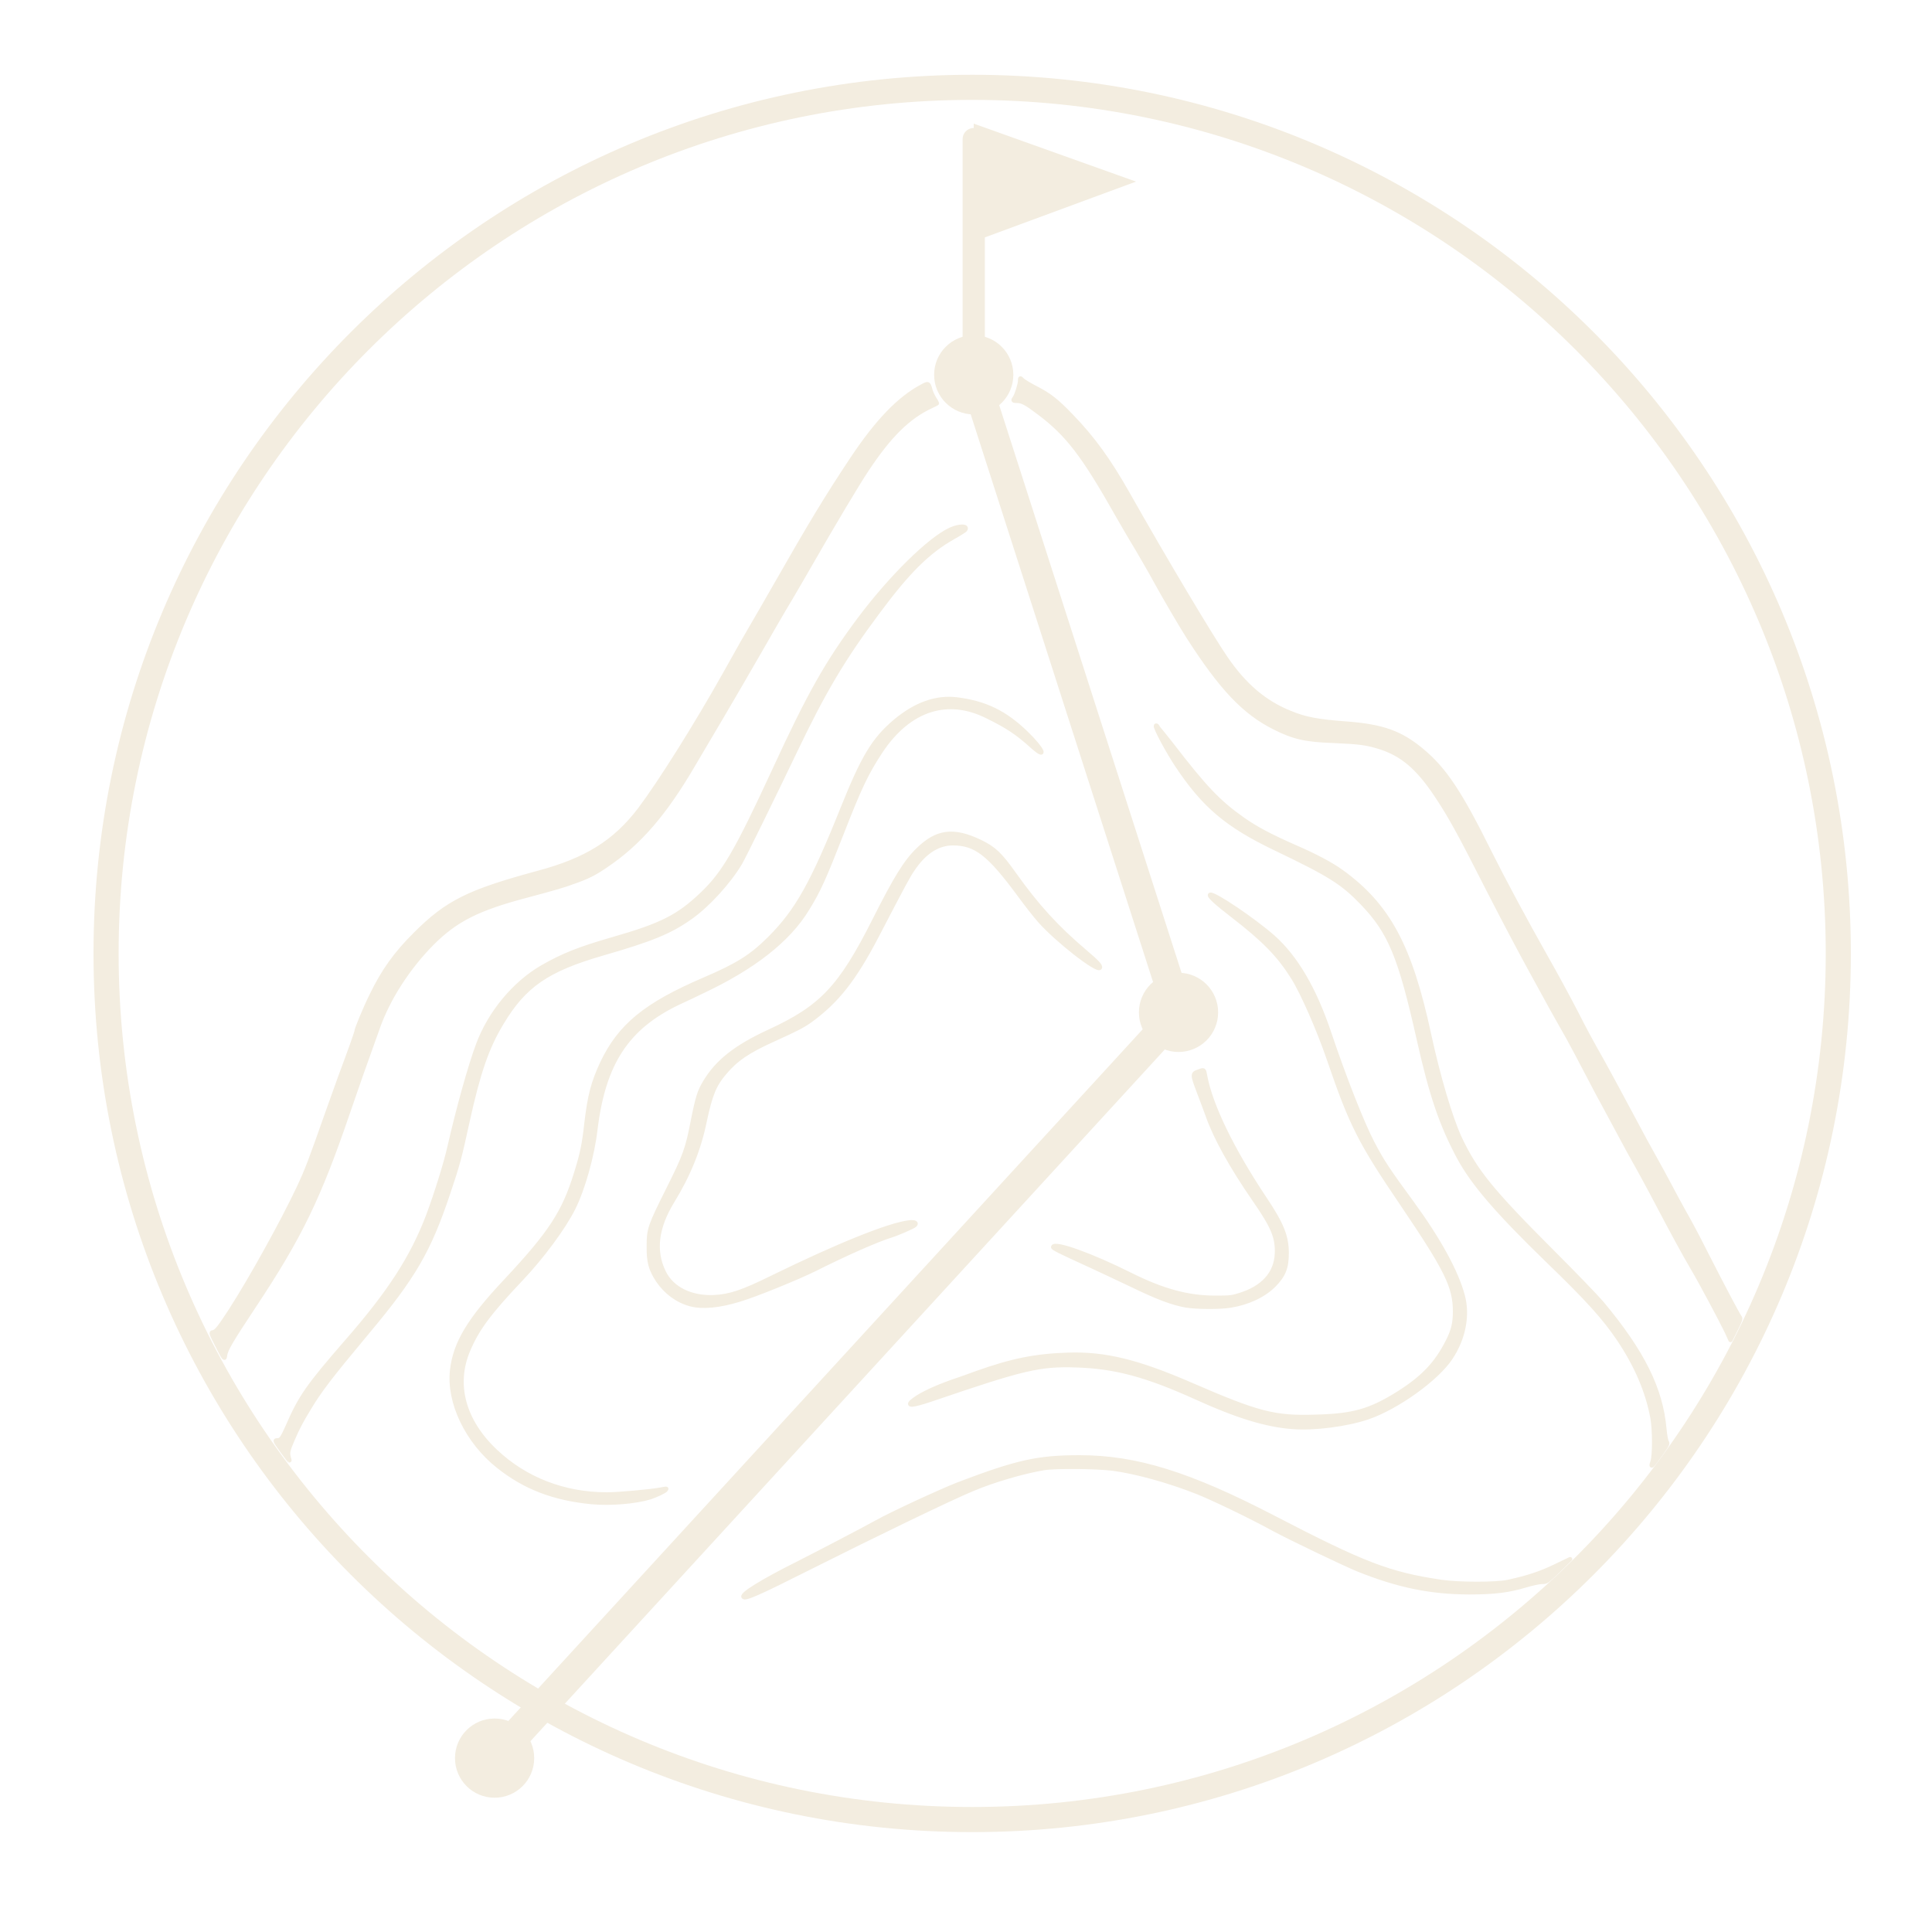
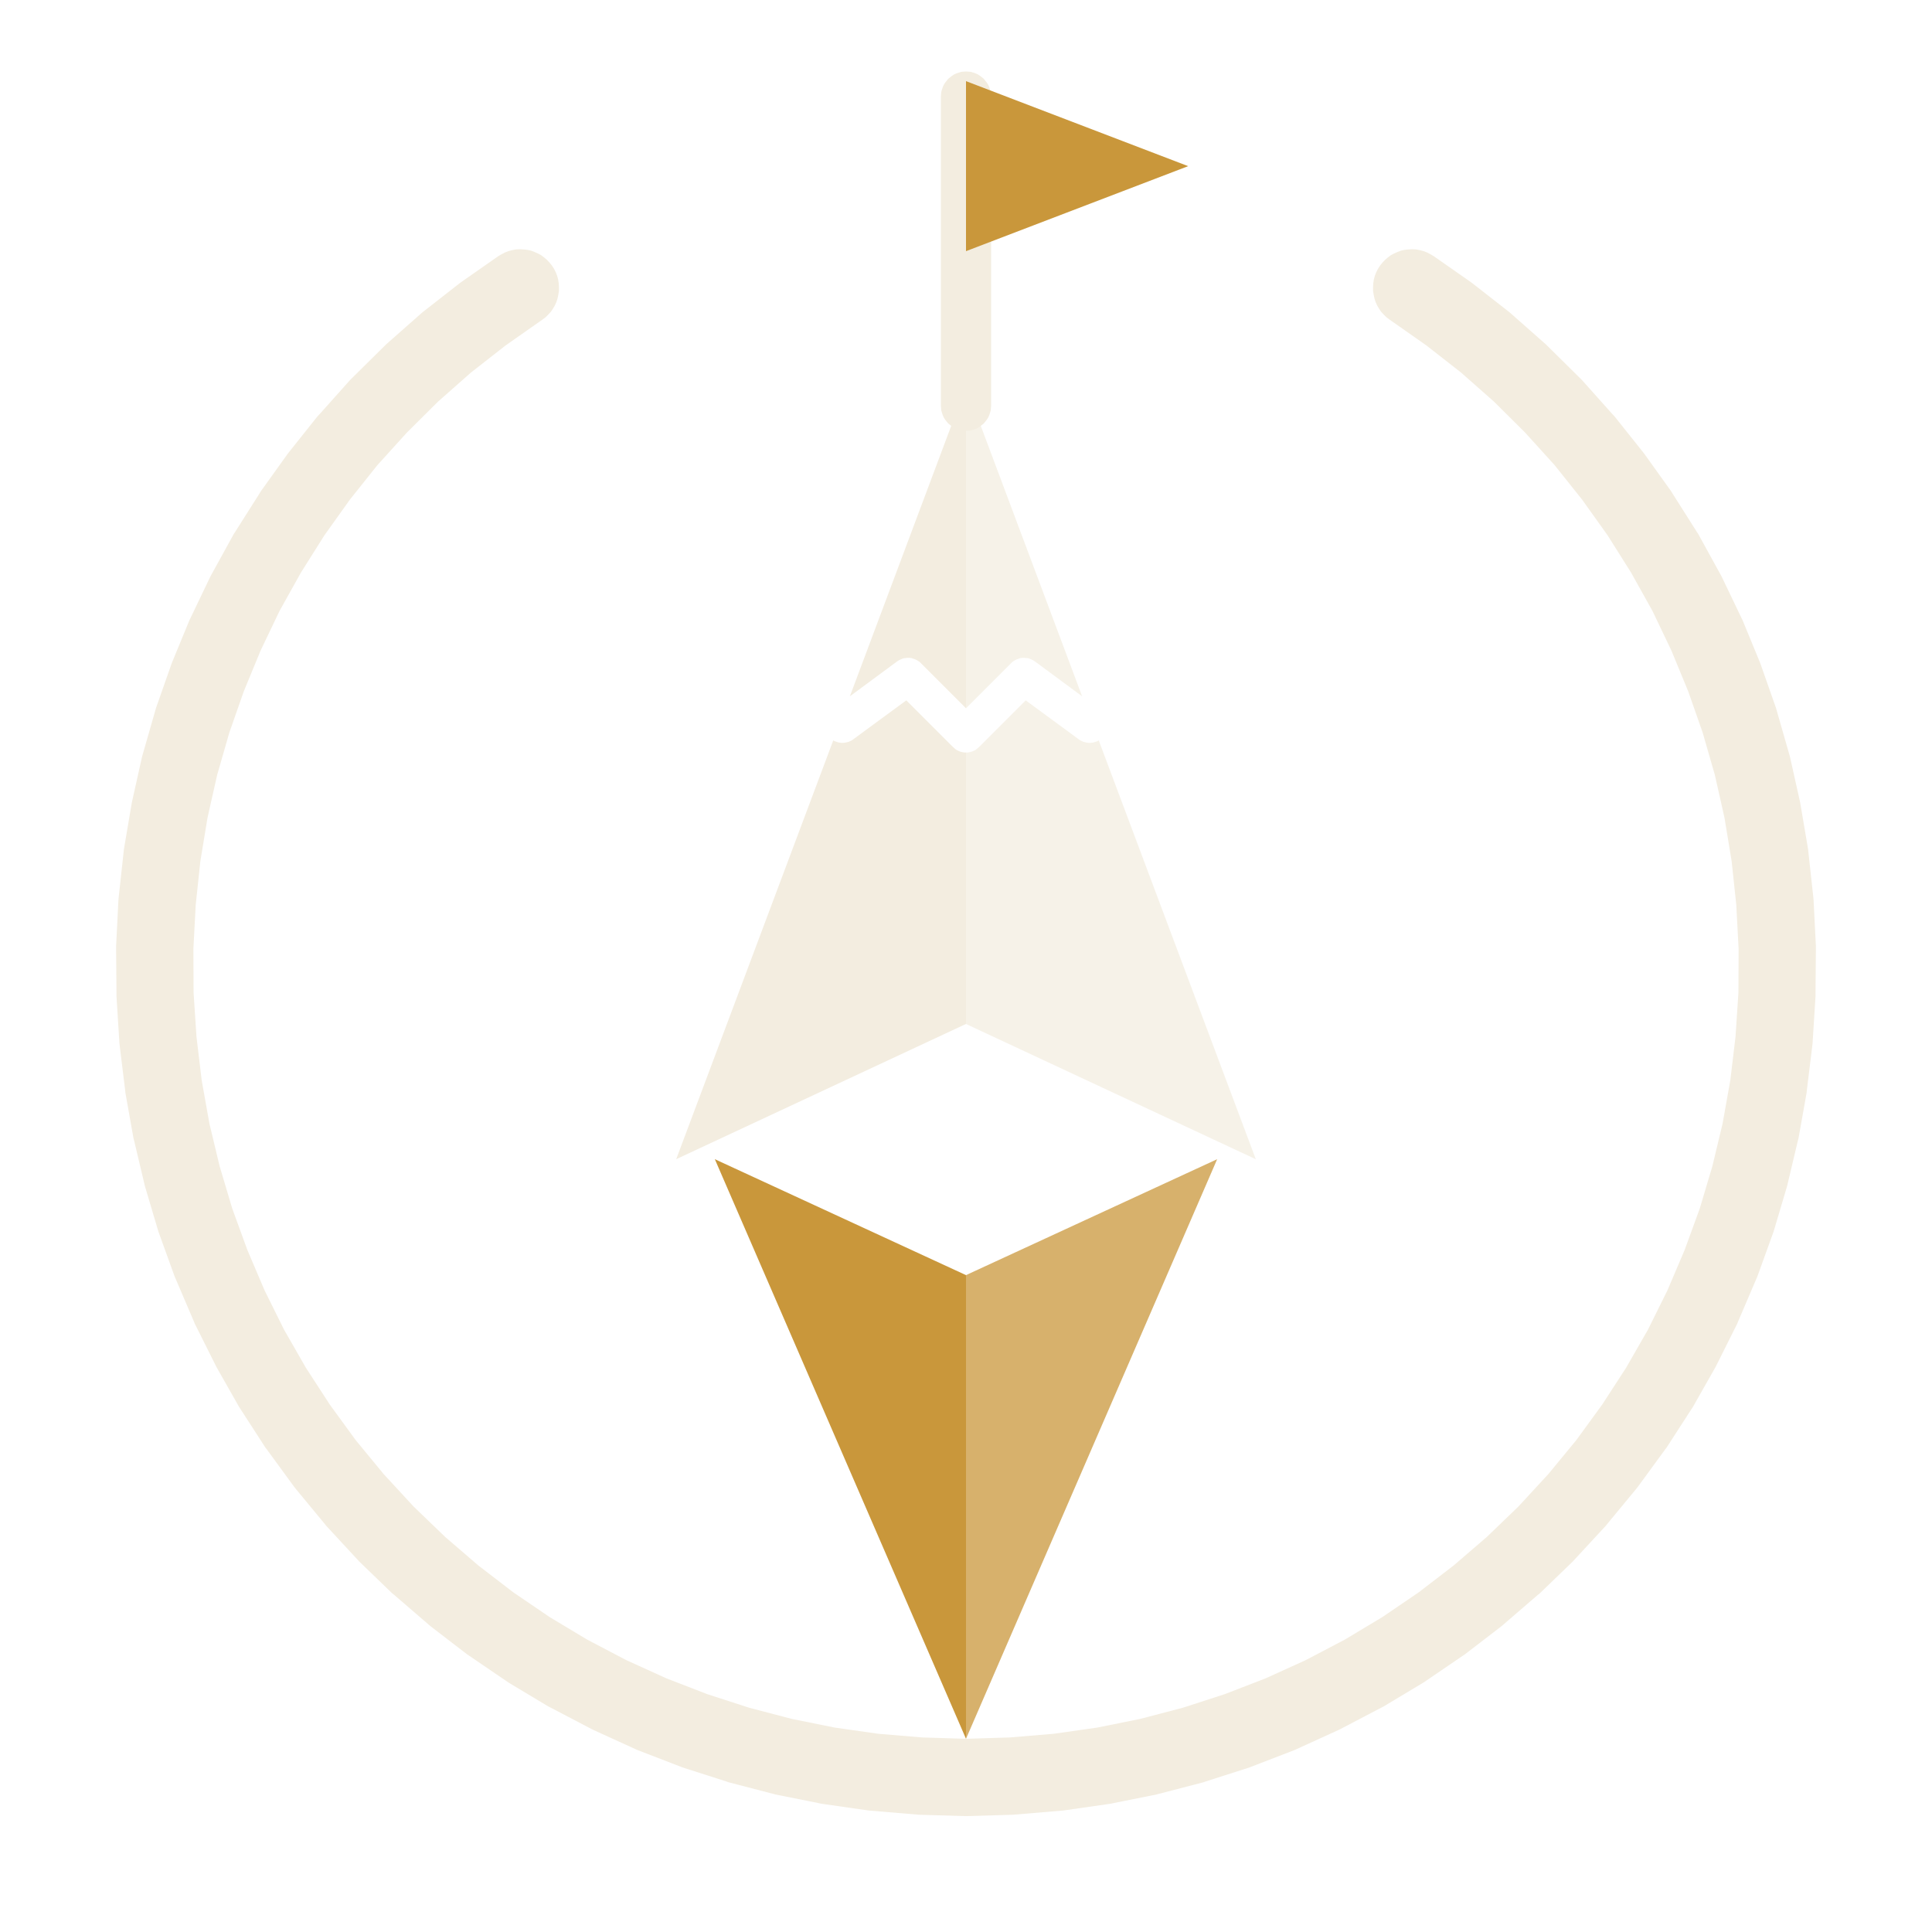
- <svg xmlns="http://www.w3.org/2000/svg" viewBox="0 0 100 100" role="img" aria-label="SuRoute">
-   <circle cx="50.32" cy="49.35" r="44.83" fill="none" stroke="#F3EDE0" stroke-width="1.30" />
-   <path fill="#F3EDE0" fill-rule="evenodd" stroke="#F3EDE0" stroke-width="0.22" stroke-linejoin="round" d="M38.48 82.65C38.39 82.51 39.49 81.83 41.23 80.96C42.20 80.47 44.75 79.14 45.34 78.81C46.16 78.35 48.65 77.20 49.62 76.82C52.65 75.67 53.71 75.43 55.88 75.43C58.81 75.43 61.56 76.29 65.88 78.53C70.60 80.98 71.90 81.48 74.62 81.88C75.50 82.01 77.46 82.01 78.05 81.88C79.10 81.65 79.73 81.44 80.50 81.07L81.27 80.70L80.67 81.29C80.06 81.87 80.06 81.88 79.82 81.88C79.68 81.88 79.30 81.96 78.97 82.06C78.07 82.33 77.34 82.42 76.02 82.42C74.04 82.41 72.37 82.07 70.30 81.24C69.55 80.93 66.83 79.63 65.92 79.14C64.76 78.50 62.74 77.53 61.95 77.22C60.51 76.65 58.81 76.18 57.62 76.02C56.79 75.91 54.62 75.89 54.02 75.99C52.96 76.17 51.44 76.61 50.35 77.07C49.25 77.52 45.22 79.47 41.98 81.10C39.26 82.47 38.56 82.78 38.48 82.65ZM30.63 77.75C28.67 77.56 27.17 76.99 25.79 75.89C24.18 74.61 23.21 72.59 23.40 70.92C23.56 69.52 24.28 68.32 26.15 66.33C28.49 63.83 29.19 62.77 29.82 60.72C30.13 59.73 30.23 59.25 30.35 58.17C30.52 56.71 30.70 56.03 31.17 55.02C32.09 53.09 33.42 52.00 36.45 50.70C38.20 49.95 38.89 49.51 39.83 48.58C41.26 47.15 42.05 45.74 43.61 41.85C44.68 39.18 45.23 38.27 46.33 37.34C47.39 36.45 48.46 36.07 49.52 36.20C50.98 36.38 52.02 36.88 53.12 37.95C53.95 38.75 54.23 39.34 53.45 38.65C52.68 37.95 52.16 37.60 51.12 37.09C49.05 36.04 47.05 36.69 45.59 38.88C44.85 40.00 44.49 40.76 43.57 43.12C42.65 45.47 42.38 46.08 41.78 47.05C40.81 48.65 38.99 50.08 36.32 51.33C36.02 51.48 35.49 51.73 35.14 51.89C32.46 53.16 31.24 55.01 30.82 58.45C30.66 59.83 30.17 61.56 29.67 62.55C29.17 63.55 28.05 65.06 26.97 66.20C25.32 67.94 24.69 68.79 24.23 69.89C23.48 71.66 23.99 73.55 25.64 75.11C27.18 76.57 29.20 77.35 31.41 77.35C32.02 77.35 33.66 77.20 34.20 77.10C34.52 77.04 34.51 77.04 34.47 77.10C34.43 77.18 34.00 77.38 33.65 77.50C32.90 77.73 31.61 77.84 30.63 77.75ZM85.53 75.67C85.65 75.33 85.64 73.99 85.53 73.38C85.28 72.03 84.71 70.69 83.80 69.33C83.04 68.20 82.17 67.24 80.11 65.25C77.49 62.71 76.23 61.24 75.51 59.90C74.61 58.22 74.09 56.70 73.45 53.85C72.47 49.48 71.95 48.24 70.51 46.74C69.49 45.68 68.84 45.27 66.00 43.91C63.52 42.72 62.32 41.71 60.93 39.62C60.46 38.92 59.76 37.62 59.83 37.56C59.84 37.54 59.88 37.56 59.91 37.61C59.93 37.66 60.04 37.80 60.14 37.91C60.24 38.03 60.45 38.30 60.61 38.50C62.38 40.80 63.07 41.52 64.33 42.41C65.00 42.88 65.73 43.27 67.00 43.83C68.11 44.31 68.91 44.74 69.45 45.13C71.86 46.88 72.99 48.99 73.97 53.55C74.44 55.72 75.06 57.81 75.54 58.87C76.35 60.60 77.17 61.62 80.35 64.80C81.49 65.94 82.64 67.13 82.91 67.45C85.02 69.98 85.97 71.89 86.15 73.97C86.18 74.27 86.23 74.57 86.27 74.63C86.33 74.72 86.31 74.77 85.97 75.25C85.47 75.95 85.43 75.98 85.53 75.67ZM14.61 75.11C14.21 74.55 14.21 74.55 14.37 74.55C14.54 74.55 14.62 74.43 14.88 73.85C15.55 72.30 15.95 71.74 17.92 69.47C20.16 66.91 21.34 65.09 22.17 62.90C22.59 61.77 23.08 60.20 23.27 59.35C23.72 57.37 24.34 55.15 24.75 54.06C25.36 52.42 26.62 50.90 28.07 50.06C29.16 49.44 29.96 49.12 31.69 48.62C34.24 47.89 35.10 47.46 36.35 46.27C37.48 45.19 38.14 44.05 40.05 39.92C41.89 35.92 42.81 34.30 44.47 32.07C46.09 29.90 48.12 27.90 49.20 27.41C49.66 27.20 50.13 27.21 49.95 27.43C49.91 27.47 49.63 27.65 49.32 27.82C48.02 28.56 46.99 29.58 45.42 31.70C43.63 34.10 42.62 35.81 41.15 38.89C39.97 41.35 38.53 44.29 38.31 44.67C37.72 45.66 36.65 46.83 35.77 47.46C34.69 48.23 33.73 48.62 31.20 49.35C28.32 50.18 27.13 51.00 25.96 52.96C25.20 54.22 24.76 55.50 24.20 58.04C23.78 59.96 23.71 60.23 23.20 61.75C22.20 64.73 21.43 66.07 19.00 68.97C17.10 71.25 16.56 71.95 15.99 72.90C15.56 73.61 15.42 73.88 15.15 74.50C14.91 75.05 14.88 75.20 14.94 75.42C14.97 75.52 14.99 75.60 14.98 75.60C14.97 75.60 14.81 75.38 14.61 75.11ZM66.90 73.86C65.54 73.76 64.02 73.29 61.95 72.35C59.35 71.17 57.72 70.73 55.70 70.67C53.80 70.61 52.99 70.80 48.25 72.42C47.16 72.79 46.83 72.80 47.34 72.43C47.71 72.16 48.40 71.83 49.28 71.52C49.72 71.37 50.29 71.17 50.55 71.07C52.40 70.41 53.63 70.17 55.30 70.12C57.19 70.06 58.87 70.47 61.60 71.65C65.12 73.18 65.96 73.40 68.10 73.33C70.06 73.28 70.93 73.03 72.41 72.10C73.67 71.30 74.36 70.57 74.94 69.42C75.22 68.87 75.31 68.49 75.31 67.88C75.31 66.60 74.88 65.73 72.63 62.40C70.41 59.13 69.96 58.26 68.80 54.87C68.26 53.29 67.42 51.38 66.93 50.60C66.21 49.45 65.45 48.66 63.79 47.38C62.96 46.74 62.53 46.35 62.64 46.31C62.85 46.24 64.90 47.63 65.89 48.50C67.08 49.56 68.04 51.20 68.81 53.50C69.58 55.79 70.51 58.15 71.03 59.14C71.53 60.10 71.81 60.53 73.08 62.26C74.46 64.15 75.38 65.82 75.71 67.06C75.99 68.09 75.75 69.29 75.08 70.29C74.36 71.37 72.34 72.82 70.83 73.35C69.73 73.73 68.03 73.95 66.90 73.86ZM11.26 69.67C10.93 69.03 10.91 68.97 11.01 68.96C11.18 68.95 11.34 68.75 11.94 67.83C12.99 66.20 14.62 63.26 15.46 61.48C15.92 60.49 16.03 60.19 16.97 57.53C17.18 56.95 17.46 56.16 17.60 55.77C18.13 54.35 18.45 53.45 18.45 53.39C18.45 53.28 18.88 52.23 19.23 51.52C19.84 50.26 20.48 49.36 21.50 48.35C23.15 46.70 24.26 46.15 27.85 45.18C30.36 44.51 31.84 43.58 33.13 41.88C34.16 40.51 36.02 37.56 37.55 34.83C38.43 33.26 38.58 32.99 38.90 32.45C39.09 32.13 39.64 31.17 40.14 30.30C41.93 27.16 42.78 25.75 44.11 23.75C45.41 21.80 46.55 20.62 47.72 20.00C48.04 19.82 48.06 19.83 48.15 20.16C48.18 20.29 48.28 20.50 48.36 20.63C48.44 20.75 48.50 20.86 48.50 20.87C48.50 20.88 48.35 20.96 48.17 21.04C47.00 21.59 46.04 22.54 44.87 24.30C44.39 25.02 43.18 27.04 41.77 29.50C41.58 29.84 41.17 30.53 40.88 31.03C40.58 31.52 39.88 32.73 39.31 33.73C38.75 34.71 37.86 36.23 37.35 37.10C36.84 37.97 36.19 39.06 35.92 39.52C34.42 42.10 33.08 43.66 31.31 44.84C30.75 45.22 30.41 45.39 29.70 45.64C29.16 45.84 28.78 45.95 27.25 46.36C24.74 47.02 23.59 47.60 22.37 48.82C21.12 50.08 20.08 51.69 19.55 53.21C19.47 53.44 19.29 53.94 19.15 54.33C18.89 55.05 18.60 55.86 18.02 57.55C16.50 62.01 15.53 64.01 13.14 67.61C11.94 69.42 11.69 69.85 11.65 70.15C11.62 70.37 11.62 70.37 11.26 69.67ZM89.38 68.94C89.08 68.32 88.04 66.36 87.60 65.62C87.23 65.00 86.47 63.60 85.79 62.30C85.42 61.59 84.61 60.10 84.55 60.02C84.53 60.00 84.22 59.41 83.85 58.73C83.48 58.04 83.10 57.33 83.00 57.15C82.90 56.97 82.51 56.25 82.15 55.55C81.79 54.85 81.33 54.00 81.15 53.67C80.96 53.35 80.59 52.67 80.31 52.18C80.04 51.68 79.58 50.85 79.29 50.32C78.68 49.21 77.86 47.66 77.00 45.98C75.54 43.10 75.06 42.23 74.34 41.15C73.39 39.73 72.59 39.05 71.45 38.68C70.76 38.46 70.40 38.41 69.03 38.35C67.58 38.30 66.96 38.16 65.97 37.66C64.41 36.88 63.23 35.64 61.52 32.98C61.17 32.44 60.23 30.83 59.82 30.08C59.69 29.83 59.27 29.10 58.89 28.45C58.50 27.81 58.04 27.01 57.85 26.68C56.09 23.56 55.27 22.49 53.80 21.38C53.10 20.85 52.91 20.75 52.62 20.75C52.43 20.75 52.42 20.72 52.53 20.58C52.62 20.45 52.80 19.88 52.80 19.70C52.80 19.55 52.80 19.55 52.93 19.68C53.01 19.75 53.31 19.93 53.60 20.08C54.32 20.45 54.68 20.73 55.45 21.53C56.57 22.69 57.37 23.79 58.38 25.57C60.30 28.97 62.72 33.02 63.44 34.06C64.41 35.48 65.45 36.36 66.76 36.89C67.55 37.22 68.20 37.34 69.67 37.45C71.56 37.59 72.50 37.93 73.60 38.85C74.76 39.81 75.57 41.02 77.12 44.15C77.83 45.57 78.92 47.60 79.98 49.48C80.62 50.61 81.10 51.50 81.58 52.42C82.02 53.29 82.30 53.81 83.00 55.05C83.32 55.63 83.76 56.44 84.55 57.92C84.91 58.60 85.39 59.49 85.62 59.89C85.85 60.30 86.20 60.94 86.40 61.32C86.60 61.71 86.96 62.36 87.19 62.78C87.43 63.19 87.88 64.04 88.20 64.68C89.17 66.58 89.91 67.99 90.06 68.20C90.10 68.26 90.05 68.40 89.84 68.82L89.57 69.36L89.38 68.94ZM61.38 67.57C60.66 67.44 59.90 67.15 58.58 66.51C57.86 66.17 56.89 65.71 56.43 65.50C54.79 64.75 54.49 64.60 54.51 64.54C54.60 64.29 56.49 64.97 58.49 65.97C60.17 66.81 61.48 67.17 62.90 67.17C63.66 67.17 63.76 67.16 64.17 67.03C65.37 66.66 66.04 65.92 66.09 64.91C66.13 64.05 65.90 63.50 64.93 62.10C63.74 60.38 62.90 58.86 62.51 57.74C62.40 57.43 62.19 56.88 62.05 56.51C61.71 55.61 61.71 55.57 62.04 55.46C62.33 55.36 62.31 55.34 62.38 55.70C62.66 57.22 63.78 59.52 65.46 62.04C66.34 63.35 66.60 64.00 66.60 64.85C66.60 65.63 66.44 66.01 65.93 66.53C65.39 67.06 64.60 67.43 63.68 67.58C63.11 67.67 61.91 67.66 61.38 67.57ZM35.75 67.51C35.07 67.33 34.47 66.89 34.05 66.27C33.68 65.70 33.57 65.33 33.58 64.50C33.58 63.62 33.63 63.47 34.59 61.55C35.45 59.83 35.58 59.49 35.87 57.98C36.11 56.78 36.21 56.48 36.48 56.03C37.12 54.95 38.09 54.19 39.80 53.40C42.52 52.15 43.50 51.12 45.26 47.63C46.35 45.46 46.88 44.60 47.52 43.98C48.50 43.02 49.36 42.91 50.75 43.58C51.46 43.93 51.76 44.21 52.50 45.25C53.67 46.90 54.71 48.03 56.15 49.25C56.80 49.80 56.98 50.00 56.93 50.09C56.80 50.30 54.69 48.65 53.81 47.65C53.58 47.39 53.12 46.80 52.79 46.35C51.20 44.19 50.51 43.65 49.32 43.65C48.54 43.65 47.84 44.10 47.24 45.00C47.00 45.35 46.81 45.70 45.38 48.45C44.21 50.69 43.32 51.82 41.93 52.83C41.53 53.11 41.22 53.27 40.05 53.80C38.72 54.40 38.10 54.82 37.51 55.52C36.98 56.14 36.77 56.64 36.47 58.05C36.18 59.48 35.63 60.83 34.80 62.18C33.97 63.54 33.82 64.75 34.36 65.85C34.78 66.71 35.76 67.19 36.95 67.14C37.78 67.10 38.44 66.88 39.98 66.12C43.35 64.47 46.02 63.39 47.06 63.27C47.35 63.24 47.48 63.30 47.34 63.42C47.27 63.49 46.45 63.85 46.12 63.95C45.35 64.19 43.75 64.90 42.18 65.69C41.27 66.14 39.11 67.02 38.27 67.27C37.23 67.59 36.37 67.67 35.75 67.51Z" />
-   <path d="M25.6 91L61 52.4L50.4 19.4" fill="none" stroke="#F3EDE0" stroke-width="1.55" stroke-linecap="round" stroke-linejoin="round" />
-   <path d="M50.4 19.4V7.2" stroke="#F3EDE0" stroke-width="1.15" stroke-linecap="round" />
-   <path fill="#F3EDE0" d="M50.4 6.4L58.8 9.4L50.4 12.5Z" />
-   <circle fill="#F3EDE0" cx="25.6" cy="91" r="2.05" />
-   <circle fill="#F3EDE0" cx="61" cy="52.4" r="2.05" />
-   <circle fill="#F3EDE0" cx="50.4" cy="19.4" r="2.05" />
+ <svg xmlns="http://www.w3.org/2000/svg" viewBox="0 0 100 100">
+   <path fill="#F3EDE0" d="M23.83 14.63L23.74 14.70L21.86 16.17L21.77 16.25L19.98 17.83L19.90 17.91L18.20 19.59L18.12 19.67L16.53 21.45L16.45 21.53L14.96 23.40L14.89 23.49L13.50 25.43L13.44 25.53L12.16 27.55L12.10 27.64L10.95 29.73L10.89 29.84L9.86 31.99L9.81 32.09L8.90 34.30L8.86 34.41L8.07 36.66L8.04 36.77L7.38 39.07L7.35 39.18L6.83 41.51L6.81 41.62L6.41 43.98L6.40 44.09L6.14 46.47L6.13 46.58L6.01 48.97L6.01 49.08L6.03 51.47L6.03 51.58L6.18 53.97L6.19 54.08L6.48 56.45L6.49 56.56L6.91 58.92L6.94 59.03L7.49 61.35L7.52 61.46L8.20 63.75L8.24 63.86L9.05 66.10L9.10 66.21L10.04 68.41L10.08 68.51L11.15 70.65L11.20 70.75L12.38 72.83L12.44 72.92L13.74 74.93L13.81 75.02L15.22 76.95L15.29 77.04L16.81 78.88L16.88 78.97L18.50 80.72L18.58 80.81L20.30 82.47L20.39 82.54L22.20 84.10L22.28 84.17L24.18 85.63L24.27 85.69L26.25 87.04L26.34 87.10L28.39 88.33L28.49 88.38L30.61 89.49L30.71 89.54L32.88 90.53L32.99 90.58L35.22 91.44L35.32 91.48L37.60 92.21L37.71 92.25L40.02 92.85L40.13 92.88L42.47 93.35L42.58 93.37L44.95 93.71L45.06 93.72L47.44 93.92L47.55 93.93L49.94 94.00L50.06 94.00L52.45 93.93L52.56 93.92L54.94 93.72L55.05 93.71L57.42 93.37L57.53 93.35L59.87 92.88L59.98 92.85L62.29 92.25L62.40 92.21L64.68 91.48L64.78 91.44L67.01 90.58L67.12 90.53L69.29 89.54L69.39 89.49L71.51 88.38L71.61 88.33L73.66 87.10L73.75 87.04L75.73 85.69L75.82 85.63L77.72 84.17L77.80 84.10L79.61 82.54L79.70 82.47L81.42 80.81L81.50 80.72L83.12 78.97L83.19 78.88L84.71 77.04L84.78 76.95L86.19 75.02L86.26 74.93L87.56 72.92L87.62 72.83L88.80 70.75L88.85 70.65L89.92 68.51L89.96 68.41L90.90 66.21L90.95 66.10L91.76 63.86L91.80 63.75L92.48 61.46L92.51 61.35L93.06 59.03L93.09 58.92L93.51 56.56L93.52 56.45L93.81 54.08L93.82 53.97L93.97 51.58L93.97 51.47L93.99 49.08L93.99 48.97L93.87 46.58L93.86 46.47L93.60 44.09L93.59 43.98L93.19 41.62L93.17 41.51L92.65 39.18L92.62 39.07L91.96 36.77L91.93 36.66L91.14 34.41L91.10 34.30L90.19 32.09L90.14 31.99L89.11 29.84L89.05 29.73L87.90 27.64L87.84 27.55L86.56 25.53L86.50 25.43L85.11 23.49L85.04 23.40L83.55 21.53L83.47 21.45L81.88 19.67L81.80 19.59L80.10 17.91L80.02 17.83L78.23 16.25L78.14 16.17L76.26 14.70L76.17 14.63L74.21 13.26L74.04 13.16L73.87 13.07L73.69 13.00L73.50 12.95L73.30 12.91L73.11 12.90L72.91 12.91L72.72 12.93L72.52 12.97L72.34 13.04L72.16 13.12L71.99 13.21L71.83 13.33L71.68 13.46L71.55 13.60L71.43 13.75L71.32 13.92L71.23 14.10L71.16 14.28L71.11 14.47L71.08 14.66L71.07 14.86L71.07 15.06L71.10 15.25L71.14 15.44L71.20 15.63L71.28 15.81L71.38 15.98L71.49 16.14L71.62 16.28L71.76 16.42L71.92 16.54L73.83 17.88L75.62 19.28L77.33 20.79L78.94 22.39L80.47 24.08L81.89 25.86L83.21 27.71L84.42 29.63L85.53 31.62L86.51 33.67L87.38 35.78L88.13 37.92L88.76 40.11L89.26 42.33L89.63 44.58L89.87 46.84L89.99 49.11L89.98 51.39L89.83 53.66L89.56 55.92L89.16 58.16L88.63 60.37L87.98 62.55L87.20 64.69L86.31 66.78L85.30 68.82L84.17 70.79L82.93 72.70L81.59 74.54L80.14 76.30L78.60 77.97L76.96 79.55L75.24 81.03L73.43 82.42L71.55 83.70L69.60 84.87L67.58 85.93L65.51 86.87L63.39 87.69L61.23 88.39L59.02 88.97L56.79 89.42L54.54 89.74L52.27 89.93L50.00 90.00L47.73 89.93L45.46 89.74L43.21 89.42L40.98 88.97L38.77 88.39L36.61 87.69L34.49 86.87L32.42 85.93L30.40 84.87L28.45 83.70L26.57 82.42L24.76 81.03L23.04 79.55L21.40 77.97L19.86 76.30L18.41 74.54L17.07 72.70L15.83 70.79L14.70 68.82L13.69 66.78L12.80 64.69L12.02 62.55L11.37 60.37L10.84 58.16L10.44 55.92L10.17 53.66L10.02 51.39L10.01 49.11L10.13 46.84L10.37 44.58L10.74 42.33L11.24 40.11L11.87 37.92L12.62 35.78L13.49 33.67L14.47 31.62L15.58 29.63L16.79 27.71L18.11 25.86L19.53 24.08L21.06 22.39L22.67 20.79L24.38 19.28L26.17 17.88L28.08 16.54L28.24 16.42L28.38 16.28L28.51 16.14L28.62 15.98L28.72 15.81L28.80 15.63L28.86 15.44L28.90 15.25L28.93 15.06L28.93 14.86L28.92 14.66L28.89 14.47L28.84 14.28L28.77 14.10L28.68 13.92L28.57 13.75L28.45 13.60L28.32 13.46L28.17 13.33L28.01 13.21L27.84 13.12L27.66 13.04L27.48 12.97L27.28 12.93L27.09 12.91L26.89 12.90L26.70 12.91L26.50 12.95L26.31 13.00L26.13 13.07L25.96 13.16L25.79 13.26Z" />
+   <path fill="#F3EDE0" d="M50.00 20.00L43.99 36.04L46.44 34.23L46.52 34.18L46.60 34.14L46.69 34.10L46.78 34.07L46.88 34.06L46.98 34.05L47.07 34.05L47.17 34.06L47.26 34.09L47.35 34.12L47.44 34.16L47.52 34.21L47.60 34.26L47.67 34.33L50.00 36.66ZM35.00 60.00L50.00 53.00L50.00 38.95L49.91 38.95L49.81 38.93L49.72 38.91L49.64 38.88L49.55 38.84L49.47 38.79L49.40 38.73L49.33 38.67L46.91 36.25L44.16 38.27L44.09 38.32L44.00 38.36L43.92 38.40L43.83 38.42L43.74 38.44L43.64 38.45L43.55 38.45L43.46 38.44L43.37 38.42L43.28 38.39L43.19 38.36L43.13 38.32Z" />
+   <path fill="#F3EDE0" fill-opacity="0.72" d="M50.00 20.00L50.00 36.66L52.33 34.33L52.40 34.26L52.48 34.21L52.56 34.16L52.65 34.12L52.74 34.09L52.83 34.06L52.93 34.05L53.02 34.05L53.12 34.06L53.22 34.07L53.31 34.10L53.40 34.14L53.48 34.18L53.56 34.23L56.01 36.04ZM50.00 53.00L65.00 60.00L56.87 38.32L56.81 38.36L56.72 38.39L56.63 38.42L56.54 38.44L56.45 38.45L56.36 38.45L56.26 38.44L56.17 38.42L56.08 38.40L56.00 38.36L55.91 38.32L55.84 38.27L53.09 36.25L50.67 38.67L50.60 38.73L50.53 38.79L50.45 38.84L50.36 38.88L50.28 38.91L50.19 38.93L50.09 38.95L50.00 38.95Z" />
+   <path fill="#F3EDE0" d="M51.30 5.00L51.29 4.87L51.28 4.75L51.24 4.62L51.20 4.50L51.15 4.39L51.08 4.28L51.00 4.18L50.92 4.08L50.82 4.00L50.72 3.92L50.61 3.85L50.50 3.80L50.38 3.76L50.25 3.72L50.13 3.71L50.00 3.70L49.87 3.71L49.75 3.72L49.62 3.76L49.50 3.80L49.39 3.85L49.28 3.92L49.18 4.00L49.08 4.08L49.00 4.18L48.92 4.28L48.85 4.39L48.80 4.50L48.76 4.62L48.72 4.75L48.71 4.87L48.70 5.00L48.70 21.00L48.71 21.13L48.72 21.25L48.76 21.38L48.80 21.50L48.85 21.61L48.92 21.72L49.00 21.82L49.08 21.92L49.18 22.00L49.28 22.08L49.39 22.15L49.50 22.20L49.62 22.24L49.75 22.28L49.87 22.29L50.00 22.30L50.13 22.29L50.25 22.28L50.38 22.24L50.50 22.20L50.61 22.15L50.72 22.08L50.82 22.00L50.92 21.92L51.00 21.82L51.08 21.72L51.15 21.61L51.20 21.50L51.24 21.38L51.28 21.25L51.29 21.13L51.30 21.00Z" />
+   <path fill="#C9973B" d="M50.00 4.20L61.50 8.60L50.00 13.00Z" />
+   <path fill="#C9973B" d="M50.00 90.00L37.00 60.00L50.00 66.00Z" />
+   <path fill="#C9973B" fill-opacity="0.75" d="M50.00 90.00L63.00 60.00L50.00 66.00Z" />
</svg>
